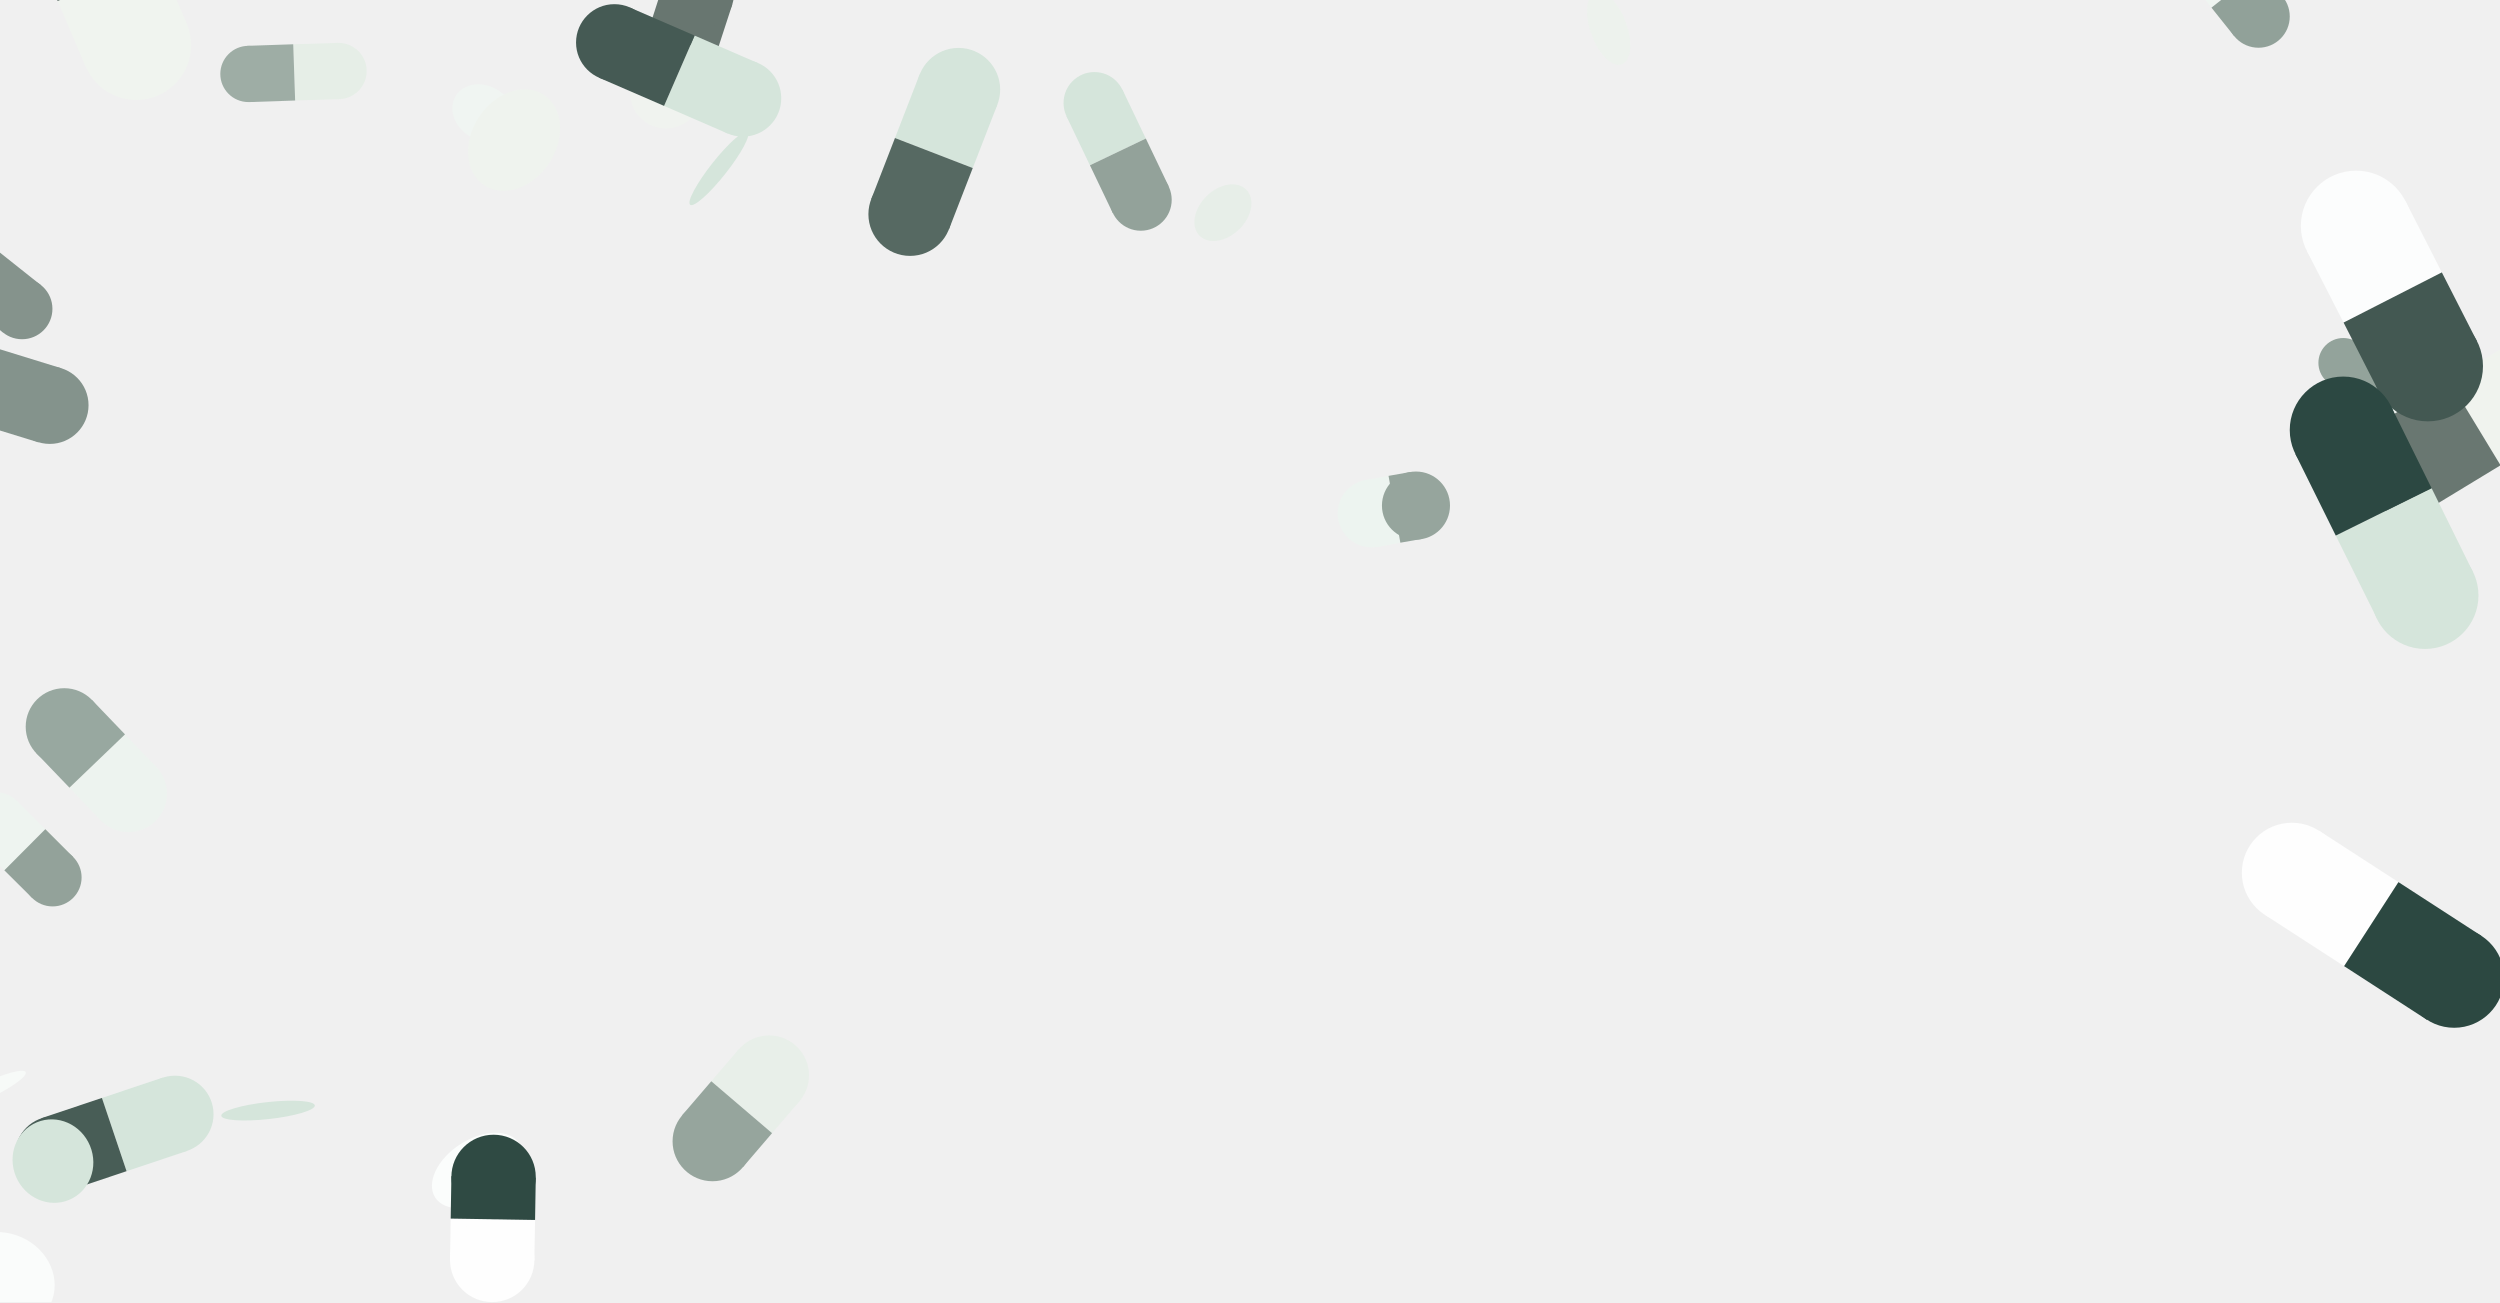
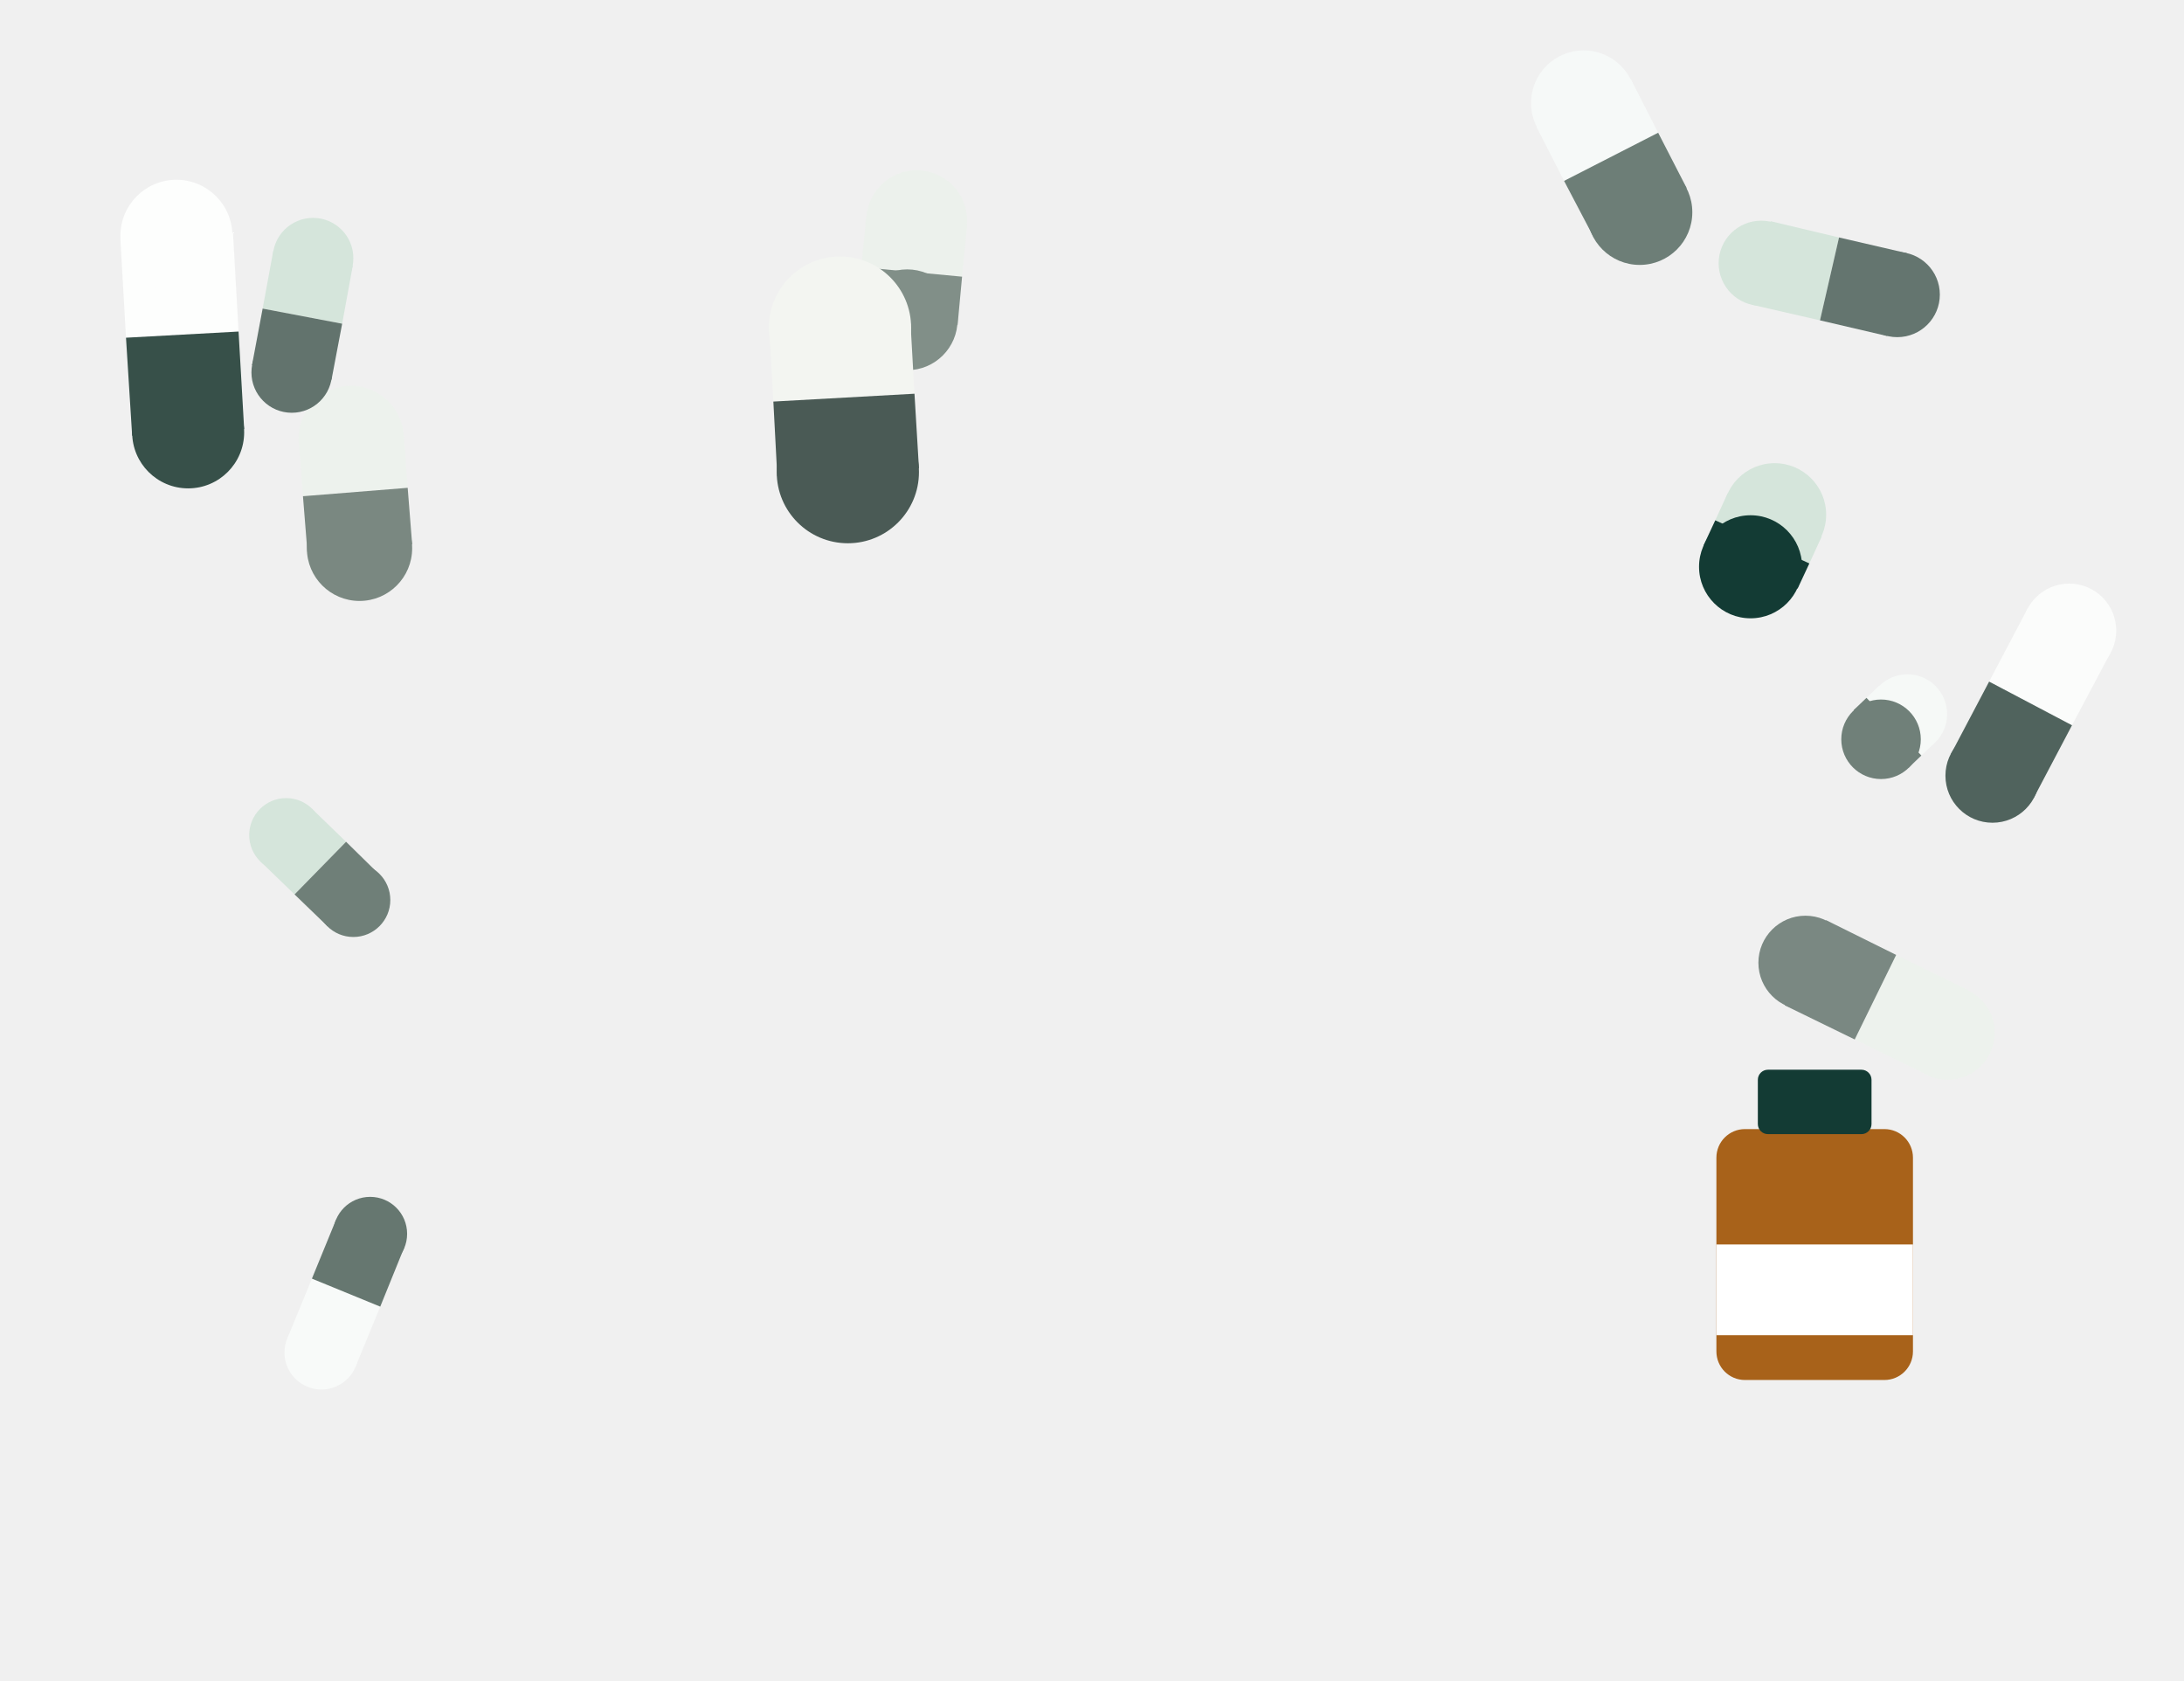
- <svg xmlns="http://www.w3.org/2000/svg" viewBox="0 0 1440 750" preserveAspectRatio="xMidYMid slice" aria-hidden="true" focusable="false">
+ <svg xmlns="http://www.w3.org/2000/svg" viewBox="0 0 390 300" preserveAspectRatio="xMidYMid meet" aria-hidden="true" focusable="false">
  <g>
-     <path d="M72 423L90 441.8L58 472.5L40 453.7Z" fill="#edf3ef" />
-     <circle cx="74" cy="457.1" r="22.2" fill="#edf3ef" />
-     <path d="M72 423L53 403.2L21 433.9L40 453.7Z" fill="#98a8a0" />
-     <circle cx="37" cy="418.6" r="22.2" fill="#98a8a0" />
+     <path d="M153.8 47.7L154.7 38.6L172.7 40.3L171.8 49.4Z" fill="#ecf1ec" />
+     <circle cx="163.7" cy="39.4" r="9" fill="#ecf1ec" />
+     <path d="M153.8 47.7L153 56.2L171 58L171.8 49.4Z" fill="#818f88" />
+     <circle cx="162" cy="57.1" r="9" fill="#818f88" />
  </g>
  <g>
-     <path d="M168.9 25.5L194.4 24.7L195.5 57.1L170 57.9Z" fill="#e6eee7" />
-     <circle cx="195" cy="40.9" r="16.2" fill="#e6eee7" />
-     <path d="M168.9 25.5L142.5 26.4L143.6 58.8L170 57.9Z" fill="#9eada5" />
-     <circle cx="143.1" cy="42.6" r="16.2" fill="#9eada5" />
+     <path d="M333.3 124.6L335.6 122.4L345.5 132.6L343.1 134.9Z" fill="#f6f9f7" />
+     <circle cx="340.6" cy="127.5" r="7.1" fill="#f6f9f7" />
+     <path d="M333.3 124.6L331 126.8L340.8 137.1L343.1 134.9Z" fill="#708079" />
+     <circle cx="335.9" cy="132" r="7.1" fill="#708079" />
  </g>
  <g>
-     <path d="M1459.2 463.6L1463.6 427.7L1505.7 432.9L1501.3 468.8Z" fill="#e6eee7" />
-     <circle cx="1484.7" cy="430.3" r="21.2" fill="#e6eee7" />
-     <path d="M1459.2 463.6L1454.8 499.7L1496.9 504.8L1501.3 468.8Z" fill="#9daca4" />
-     <circle cx="1475.8" cy="502.3" r="21.2" fill="#9daca4" />
+     <path d="M52.6 159.7L46.5 153.8L55.7 144.4L61.8 150.3Z" fill="#d5e5db" />
+     <circle cx="51.1" cy="149.1" r="6.6" fill="#d5e5db" />
+     <path d="M52.6 159.7L58.5 165.4L67.6 156L61.8 150.3Z" fill="#6f7f78" />
+     <circle cx="63.1" cy="160.7" r="6.6" fill="#6f7f78" />
  </g>
  <g>
-     <path d="M806.6 312.6L793.6 315L786.7 276.5L799.8 274.1Z" fill="#edf4f0" />
-     <circle cx="790.1" cy="295.7" r="19.6" fill="#edf4f0" />
-     <path d="M806.6 312.6L819.1 310.4L812.2 271.9L799.8 274.1Z" fill="#96a59d" />
-     <circle cx="815.6" cy="291.2" r="19.6" fill="#96a59d" />
-   </g>
-   <ellipse cx="704.4" cy="122.5" rx="13.4" ry="18.9" transform="rotate(45.5 704.4 122.5)" fill="#e7eee8" />
-   <g>
-     <path d="M1378 215.7L1396.7 233L1377.3 254L1358.5 236.7Z" fill="#eef4f0" />
-     <circle cx="1387" cy="243.5" r="14.3" fill="#eef4f0" />
-     <path d="M1378 215.7L1359.4 198.5L1340 219.5L1358.5 236.7Z" fill="#93a39b" />
-     <circle cx="1349.7" cy="209" r="14.3" fill="#93a39b" />
+     <path d="M279.3 32.3L274.4 22.7L291.2 14.1L296.1 23.7Z" fill="#f6f9f8" />
+     <circle cx="282.8" cy="18.4" r="9.4" fill="#f6f9f8" />
+     <path d="M279.3 32.3L284.5 42.2L301.2 33.6L296.1 23.7Z" fill="#6d7e77" />
+     <circle cx="292.8" cy="37.9" r="9.4" fill="#6d7e77" />
  </g>
  <g>
-     <path d="M2.5 501.3L-14.1 484.8L9.5 461.1L26.1 477.6Z" fill="#eef4f0" />
-     <circle cx="-2.3" cy="473" r="16.7" fill="#eef4f0" />
-     <path d="M2.5 501.3L18.6 517.3L42.1 493.6L26.1 477.6Z" fill="#93a29a" />
-     <circle cx="30.3" cy="505.4" r="16.7" fill="#93a29a" />
+     <path d="M338.6 170.5L351.5 176.8L344.1 191.9L331.2 185.6Z" fill="#edf2ed" />
+     <circle cx="347.8" cy="184.4" r="8.4" fill="#edf2ed" />
+     <path d="M338.6 170.5L326.1 164.3L318.7 179.5L331.2 185.6Z" fill="#7a8882" />
+     <circle cx="322.4" cy="171.9" r="8.4" fill="#7a8882" />
  </g>
  <g>
-     <path d="M627.8 95.2L614.3 67L646.5 51.6L660 79.8Z" fill="#d5e5db" />
-     <circle cx="630.4" cy="59.3" r="17.8" fill="#d5e5db" />
-     <path d="M627.8 95.2L641 122.8L673.2 107.4L660 79.8Z" fill="#93a29a" />
-     <circle cx="657.1" cy="115.1" r="17.8" fill="#93a29a" />
+     <path d="M54.1 88.6L53.4 79L72.1 77.5L72.8 87.1Z" fill="#edf2ed" />
+     <circle cx="62.7" cy="78.3" r="9.4" fill="#edf2ed" />
+     <path d="M54.1 88.6L54.9 98.6L73.6 97.2L72.8 87.1Z" fill="#7a8881" />
+     <circle cx="64.2" cy="97.9" r="9.4" fill="#7a8881" />
  </g>
  <g>
-     <path d="M1273.8 4.4L1260.5 -12.4L1288.7 -34.8L1302 -17.9Z" fill="#eff5f1" />
-     <circle cx="1274.6" cy="-23.6" r="18" fill="#eff5f1" />
-     <path d="M1273.8 4.4L1286.8 20.7L1315 -1.6L1302 -17.9Z" fill="#91a199" />
-     <circle cx="1300.9" cy="9.5" r="18" fill="#91a199" />
+     <path d="M67.9 233.3L63.5 244L51.3 239L55.7 228.3Z" fill="#f8faf9" />
+     <circle cx="57.4" cy="241.5" r="6.6" fill="#f8faf9" />
+     <path d="M67.9 233.3L72.2 222.7L60 217.8L55.7 228.3Z" fill="#667770" />
+     <circle cx="66.1" cy="220.3" r="6.6" fill="#667770" />
  </g>
  <g>
-     <path d="M1447.1 169.7L1440.7 136.2L1479.7 128.8L1486 162.3Z" fill="#d5e5db" />
-     <circle cx="1460.2" cy="132.5" r="19.8" fill="#d5e5db" />
-     <path d="M1447.1 169.7L1453.4 203.2L1492.4 195.8L1486 162.3Z" fill="#8f9f97" />
-     <circle cx="1472.9" cy="199.5" r="19.8" fill="#8f9f97" />
+     <path d="M325 57.2L312.8 54.4L316.2 39.5L328.4 42.4Z" fill="#d5e5db" />
+     <circle cx="314.5" cy="47" r="7.6" fill="#d5e5db" />
+     <path d="M325 57.2L337 60L340.5 45.2L328.4 42.4Z" fill="#64756f" />
+     <circle cx="338.8" cy="52.6" r="7.6" fill="#64756f" />
  </g>
  <g>
-     <path d="M409.7 622.8L425.5 604.4L460.5 634.3L444.7 652.7Z" fill="#e8efe9" />
-     <circle cx="443" cy="619.4" r="23" fill="#e8efe9" />
-     <path d="M409.7 622.8L392.9 642.4L427.9 672.3L444.7 652.7Z" fill="#96a59d" />
-     <circle cx="410.4" cy="657.4" r="23" fill="#96a59d" />
+     <path d="M46.9 55.1L48.8 44.8L63 47.4L61.1 57.8Z" fill="#d5e5db" />
+     <circle cx="55.9" cy="46.1" r="7.2" fill="#d5e5db" />
+     <path d="M46.9 55.1L45 65.2L59.2 67.8L61.1 57.8Z" fill="#62736d" />
+     <circle cx="52.1" cy="66.5" r="7.2" fill="#62736d" />
  </g>
-   <ellipse cx="278.5" cy="65.1" rx="15.6" ry="18.8" transform="rotate(-57.8 278.5 65.1)" fill="#f0f5f2" />
-   <ellipse cx="154.4" cy="639.7" rx="4.9" ry="27.1" transform="rotate(83.7 154.4 639.7)" fill="#d5e5db" />
-   <ellipse cx="414.1" cy="97" rx="4.8" ry="26.7" transform="rotate(38.3 414.1 97)" fill="#d5e5db" />
+   <rect x="306.5" y="201.6" width="35.1" height="44.8" rx="5.1" fill="#A8621A" />
+   <rect x="306.5" y="222.2" width="35.1" height="16.2" fill="#FFFFFF" />
+   <rect x="313.9" y="191" width="20.3" height="11.5" rx="1.8" fill="#133B34" />
  <g>
-     <path d="M-17.1 242.7L-58.3 229.9L-45.1 187.2L-3.9 200Z" fill="#d5e5db" />
-     <circle cx="-51.7" cy="208.6" r="22.3" fill="#d5e5db" />
-     <path d="M-17.1 242.7L22.1 254.8L35.3 212.1L-3.9 200Z" fill="#84938c" />
-     <circle cx="28.7" cy="233.4" r="22.3" fill="#84938c" />
+     <path d="M355.2 121.7L362.1 108.6L376.9 116.5L370 129.5Z" fill="#fbfcfb" />
+     <circle cx="369.5" cy="112.6" r="8.4" fill="#fbfcfb" />
+     <path d="M355.2 121.7L348.4 134.6L363.2 142.4L370 129.5Z" fill="#50635d" />
+     <circle cx="355.8" cy="138.5" r="8.4" fill="#50635d" />
  </g>
  <g>
-     <path d="M-25 170.2L-52.5 148.4L-30.8 121.1L-3.3 142.9Z" fill="#ebf1eb" />
-     <circle cx="-41.6" cy="134.7" r="17.5" fill="#ebf1eb" />
-     <path d="M-25 170.2L1.8 191.5L23.5 164.2L-3.3 142.9Z" fill="#85938c" />
-     <circle cx="12.7" cy="177.9" r="17.5" fill="#85938c" />
-   </g>
-   <ellipse cx="-8.7" cy="628.7" rx="4.7" ry="26" transform="rotate(64.6 -8.7 628.7)" fill="#f7faf8" />
-   <ellipse cx="926.6" cy="16.4" rx="10.5" ry="22" transform="rotate(-20.2 926.6 16.4)" fill="#edf2ed" />
-   <ellipse cx="296.1" cy="80.7" rx="24.2" ry="31.2" transform="rotate(33.4 296.1 80.7)" fill="#eff3ee" />
-   <g>
-     <path d="M515.5 79.5L529.7 42.9L574.5 60.2L560.3 96.8Z" fill="#d5e5db" />
-     <circle cx="552.1" cy="51.6" r="24" fill="#d5e5db" />
-     <path d="M515.5 79.5L501.8 114.8L546.6 132.1L560.3 96.8Z" fill="#566962" />
-     <circle cx="524.2" cy="123.4" r="24" fill="#566962" />
-   </g>
-   <ellipse cx="0.3" cy="738.5" rx="28.5" ry="31.5" transform="rotate(109.1 0.3 738.5)" fill="#fafcfb" />
-   <g>
-     <path d="M1410.7 219.2L1450.4 195.1L1480 243.8L1440.3 268Z" fill="#f0f3ee" />
-     <circle cx="1465.2" cy="219.5" r="28.5" fill="#f0f3ee" />
-     <path d="M1410.7 219.2L1370.7 243.5L1400.3 292.3L1440.3 268Z" fill="#697771" />
-     <circle cx="1385.5" cy="267.9" r="28.5" fill="#697771" />
+     <path d="M22.5 60.3L21.5 42.7L41.6 41.5L42.6 59.2Z" fill="#fdfefd" />
+     <circle cx="31.5" cy="42.1" r="10" fill="#fdfefd" />
+     <path d="M22.5 60.3L23.6 77.8L43.6 76.6L42.6 59.2Z" fill="#375049" />
+     <circle cx="33.6" cy="77.2" r="10" fill="#375049" />
  </g>
  <g>
-     <path d="M412.6 30.8L403.2 59.7L363.9 47L373.3 18.1Z" fill="#f0f3ef" />
-     <circle cx="383.6" cy="53.3" r="20.7" fill="#f0f3ef" />
-     <path d="M412.6 30.8L421.8 2.6L382.4 -10.2L373.3 18.1Z" fill="#687670" />
-     <circle cx="402.1" cy="-3.8" r="20.7" fill="#687670" />
-   </g>
-   <ellipse cx="274.9" cy="674.2" rx="18" ry="28.8" transform="rotate(57.3 274.9 674.2)" fill="#fbfdfc" />
-   <g>
-     <path d="M91.3 -24.3L107.5 13.5L49.4 38.5L33.2 0.6Z" fill="#f0f4ef" />
-     <circle cx="78.5" cy="26" r="31.6" fill="#f0f4ef" />
-     <path d="M91.3 -24.3L73.7 -65.3L15.6 -40.4L33.2 0.6Z" fill="#63726c" />
-     <circle cx="44.6" cy="-52.9" r="31.6" fill="#63726c" />
+     <path d="M306.3 92.9L308.5 88.1L325.3 95.8L323.1 100.6Z" fill="#d5e5db" />
+     <circle cx="316.9" cy="91.9" r="9.2" fill="#d5e5db" />
+     <path d="M306.3 92.9L304.2 97.4L321 105.1L323.1 100.6Z" fill="#133b34" />
+     <circle cx="312.6" cy="101.2" r="9.2" fill="#133b34" />
  </g>
  <g>
-     <path d="M58.7 632.4L93.7 620.7L107.9 662.9L72.9 674.6Z" fill="#d5e5db" />
-     <circle cx="100.8" cy="641.8" r="22.2" fill="#d5e5db" />
-     <path d="M58.7 632.4L23.8 644.1L38 686.3L72.9 674.6Z" fill="#485d56" />
-     <circle cx="30.9" cy="665.2" r="22.2" fill="#485d56" />
-   </g>
-   <ellipse cx="30.5" cy="668.8" rx="23.1" ry="24.2" transform="rotate(157.5 30.5 668.8)" fill="#d5e5db" />
-   <g>
-     <path d="M400.1 20.5L436.7 36.4L419.1 76.9L382.5 61Z" fill="#d5e5db" />
-     <circle cx="427.9" cy="56.6" r="22.1" fill="#d5e5db" />
-     <path d="M400.1 20.5L362.7 4.3L345.1 44.8L382.5 61Z" fill="#455a54" />
-     <circle cx="353.9" cy="24.5" r="22.1" fill="#455a54" />
-   </g>
-   <g>
-     <path d="M1349.9 185.8L1328.8 144.6L1385.5 115.7L1406.5 156.9Z" fill="#fcfdfd" />
-     <circle cx="1357.1" cy="130.1" r="31.8" fill="#fcfdfd" />
-     <path d="M1349.9 185.8L1370.1 225.4L1426.7 196.5L1406.5 156.9Z" fill="#435852" />
-     <circle cx="1398.4" cy="210.9" r="31.8" fill="#435852" />
-   </g>
-   <g>
-     <path d="M308.2 702.7L307.8 726.1L259.2 725.3L259.6 701.9Z" fill="#fefefe" />
-     <circle cx="283.5" cy="725.7" r="24.3" fill="#fefefe" />
-     <path d="M308.2 702.7L308.6 678.3L260 677.5L259.6 701.9Z" fill="#2f4a43" />
-     <circle cx="284.3" cy="677.9" r="24.3" fill="#2f4a43" />
-   </g>
-   <g>
-     <path d="M1400.6 281.2L1424.4 329.4L1369.3 356.6L1345.4 308.5Z" fill="#d5e5db" />
-     <circle cx="1396.8" cy="343" r="30.8" fill="#d5e5db" />
-     <path d="M1400.6 281.2L1377.3 234.1L1322.1 261.4L1345.4 308.5Z" fill="#2c4842" />
-     <circle cx="1349.7" cy="247.7" r="30.8" fill="#2c4842" />
-   </g>
-   <g>
-     <path d="M1350.2 556.5L1304.5 526.9L1335.8 478.5L1381.5 508.1Z" fill="#fefefe" />
-     <circle cx="1320.1" cy="502.7" r="28.8" fill="#fefefe" />
-     <path d="M1350.2 556.5L1397.9 587.4L1429.2 539L1381.5 508.1Z" fill="#2c4841" />
-     <circle cx="1413.6" cy="563.2" r="28.8" fill="#2c4841" />
+     <path d="M138.1 71.7L137.4 59.2L162.6 57.8L163.3 70.3Z" fill="#f3f5f1" />
+     <circle cx="150" cy="58.5" r="12.7" fill="#f3f5f1" />
+     <path d="M138.1 71.7L138.8 85L164.1 83.6L163.3 70.3Z" fill="#4a5a55" />
+     <circle cx="151.4" cy="84.3" r="12.7" fill="#4a5a55" />
  </g>
</svg>
